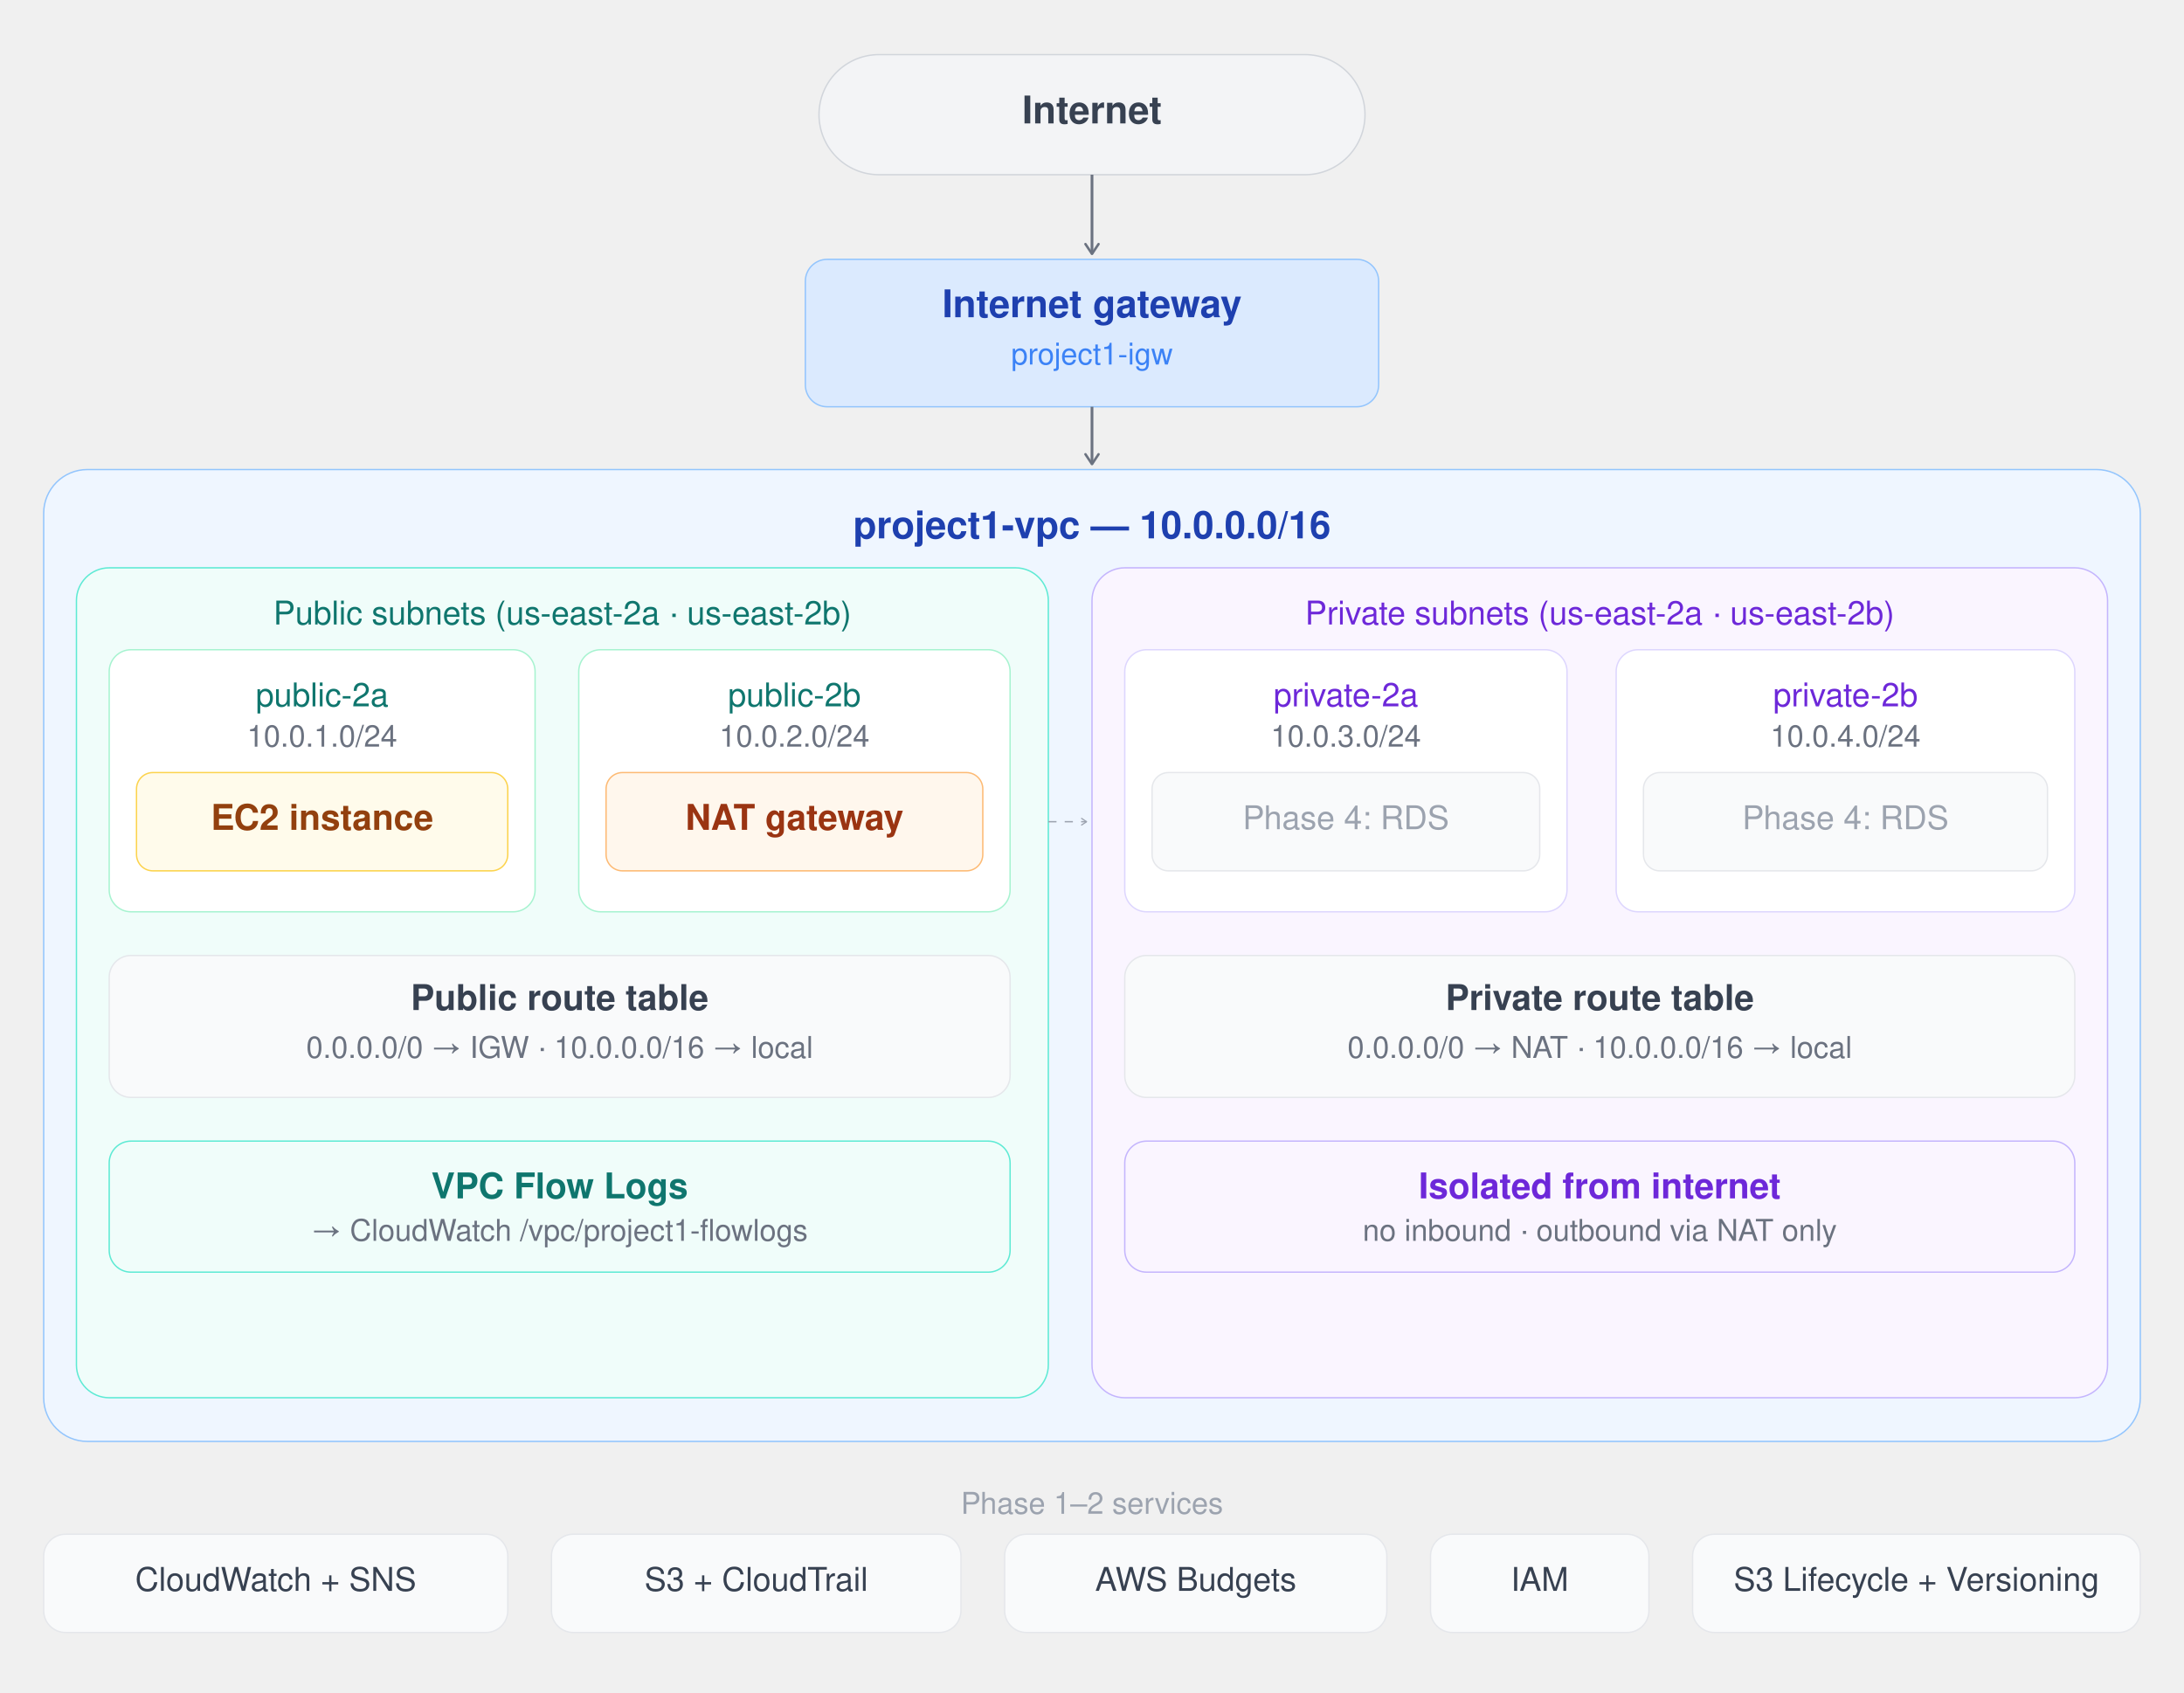
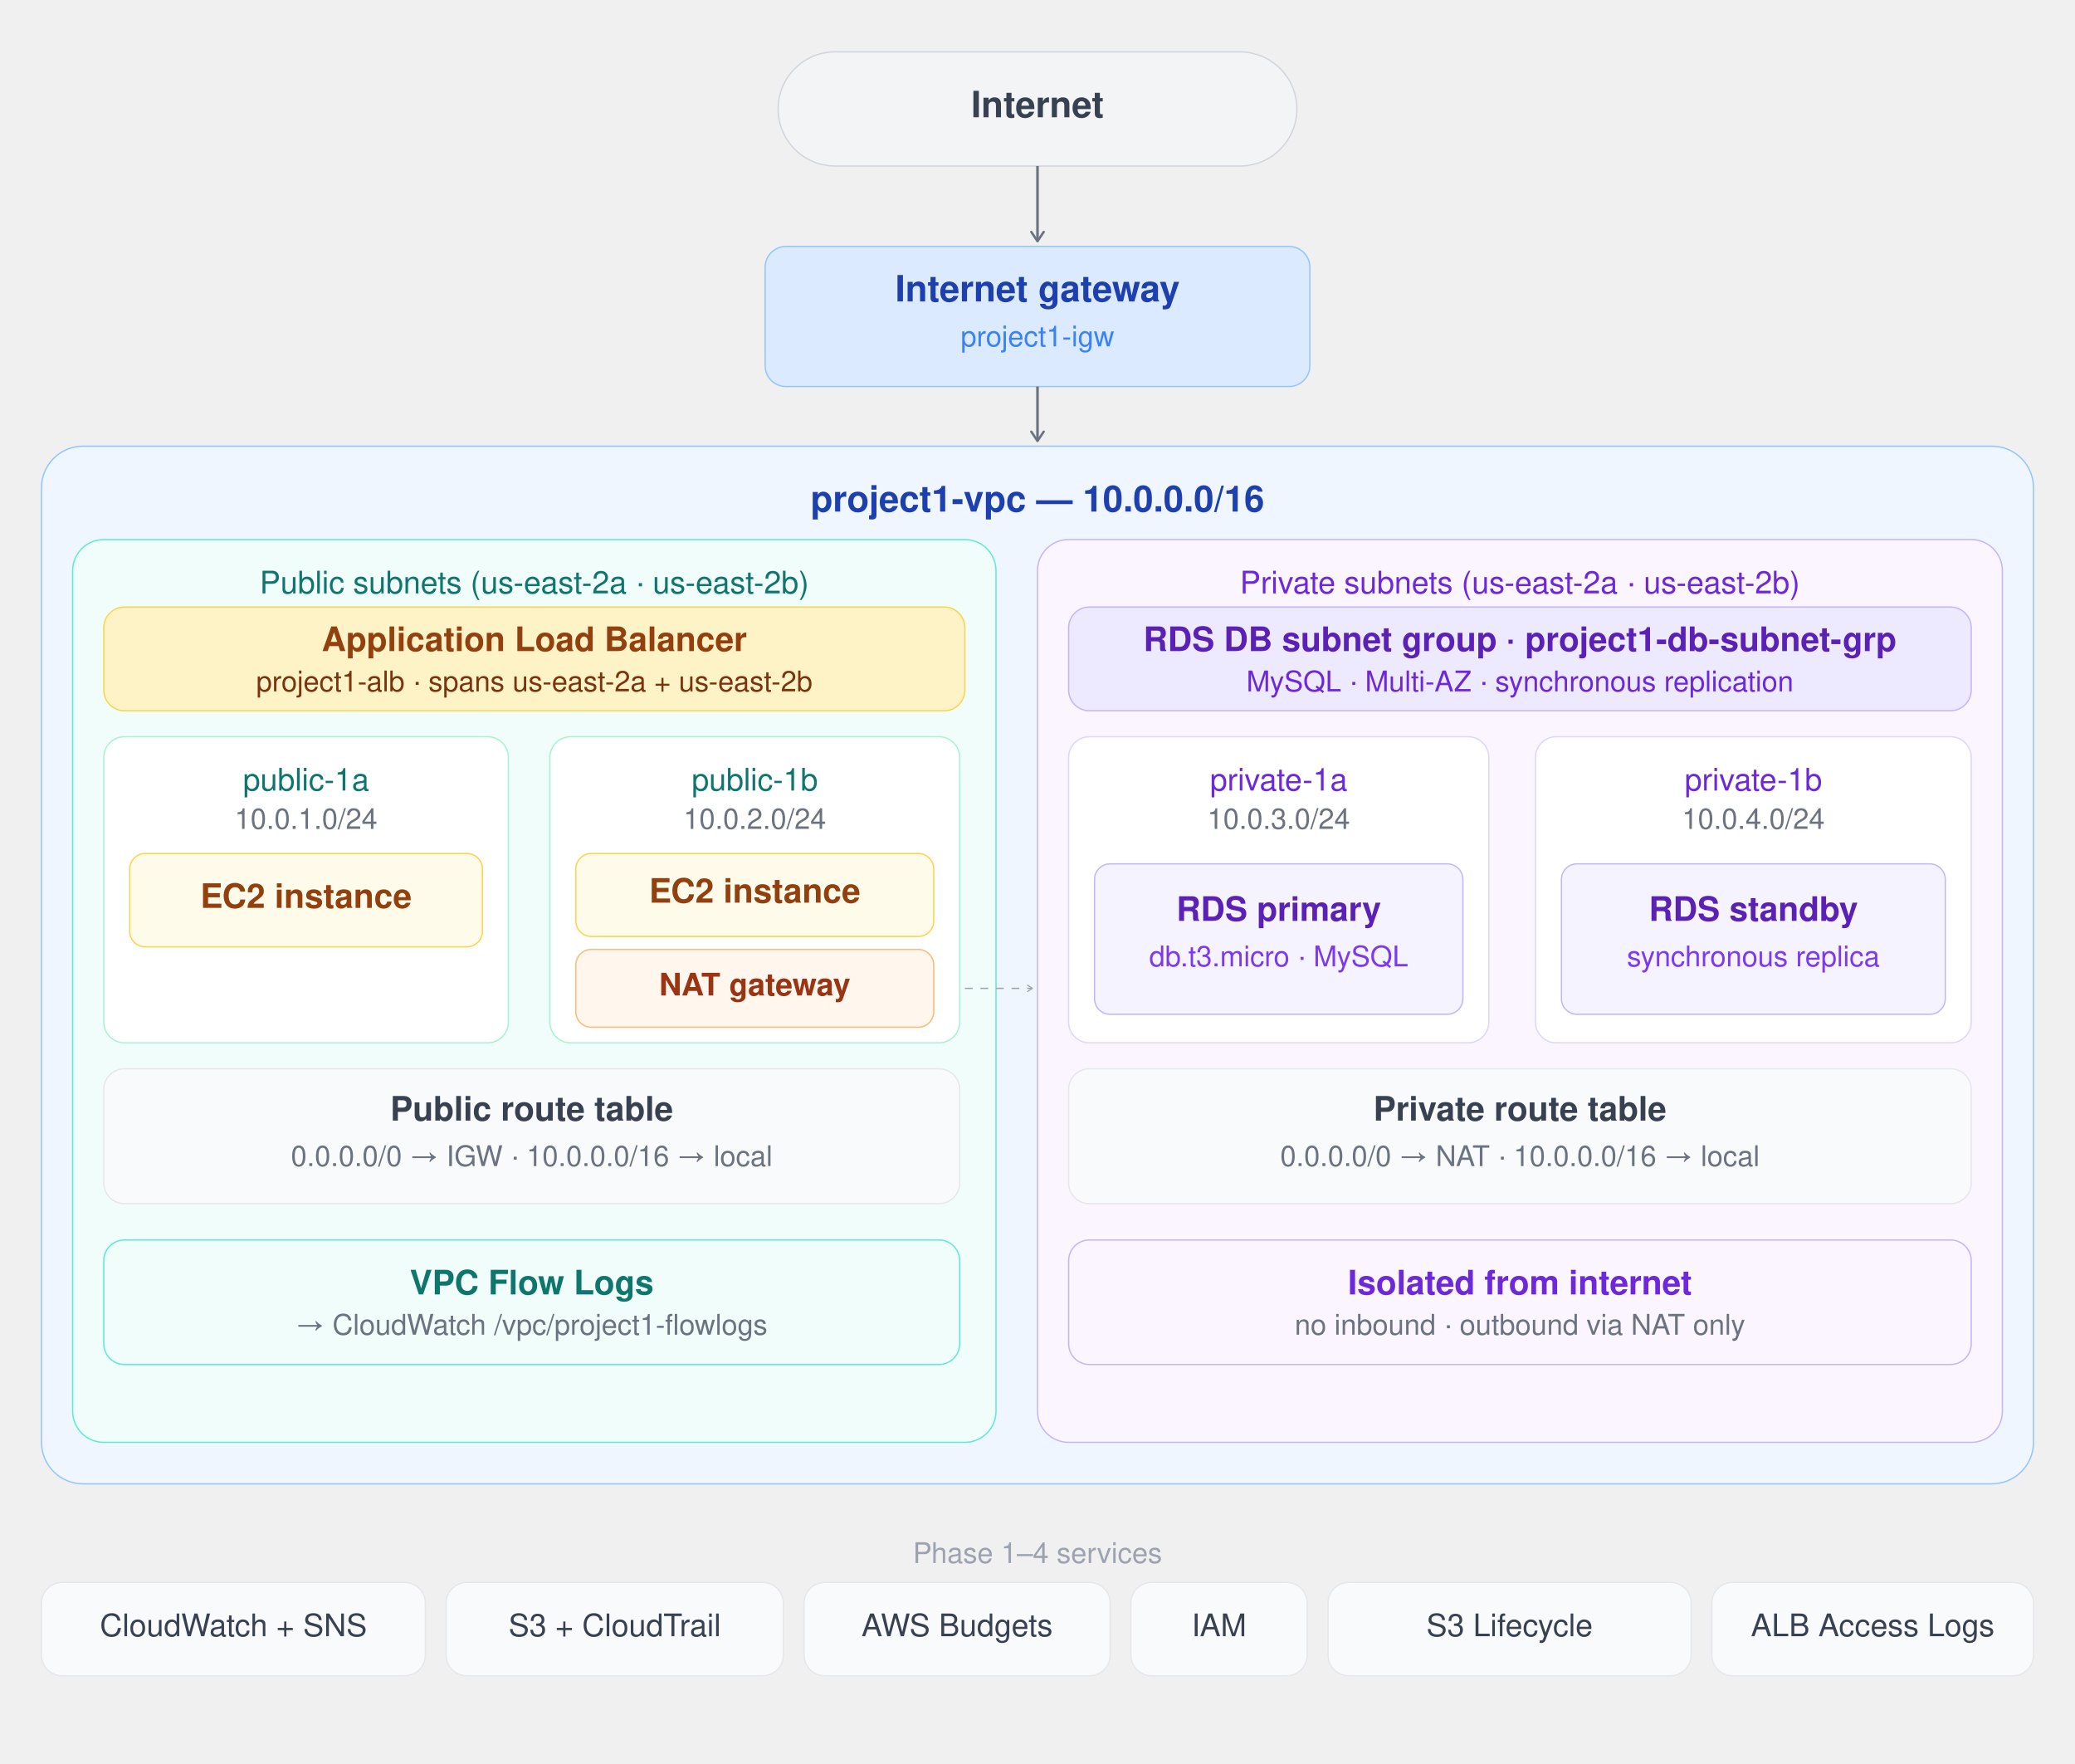
- <svg xmlns="http://www.w3.org/2000/svg" width="800" height="620" viewBox="0 0 800 620" font-family="-apple-system, BlinkMacSystemFont, 'Segoe UI', Helvetica, sans-serif">
+ <svg xmlns="http://www.w3.org/2000/svg" width="800" height="680" viewBox="0 0 800 680" font-family="-apple-system, BlinkMacSystemFont, 'Segoe UI', Helvetica, sans-serif">
  <defs>
    <marker id="arrowhead" viewBox="0 0 10 10" refX="8" refY="5" markerWidth="6" markerHeight="6" orient="auto-start-reverse">
      <path d="M2 1L8 5L2 9" fill="none" stroke="#6B7280" stroke-width="1.5" stroke-linecap="round" stroke-linejoin="round" />
    </marker>
    <marker id="arrowdash" viewBox="0 0 10 10" refX="8" refY="5" markerWidth="6" markerHeight="6" orient="auto-start-reverse">
      <path d="M2 1L8 5L2 9" fill="none" stroke="#9CA3AF" stroke-width="1.5" stroke-linecap="round" stroke-linejoin="round" />
    </marker>
  </defs>
  <rect x="300" y="20" width="200" height="44" rx="22" fill="#F3F4F6" stroke="#D1D5DB" stroke-width="0.5" />
  <text x="400" y="42" text-anchor="middle" font-size="14" font-weight="600" fill="#374151" dominant-baseline="central">Internet</text>
  <line x1="400" y1="64" x2="400" y2="93" stroke="#6B7280" stroke-width="1" marker-end="url(#arrowhead)" />
  <rect x="295" y="95" width="210" height="54" rx="8" fill="#DBEAFE" stroke="#93C5FD" stroke-width="0.5" />
  <text x="400" y="113" text-anchor="middle" font-size="14" font-weight="600" fill="#1E40AF" dominant-baseline="central">Internet gateway</text>
  <text x="400" y="131" text-anchor="middle" font-size="11" fill="#3B82F6" dominant-baseline="central">project1-igw</text>
  <line x1="400" y1="149" x2="400" y2="170" stroke="#6B7280" stroke-width="1" marker-end="url(#arrowhead)" />
-   <rect x="16" y="172" width="768" height="356" rx="16" fill="#EFF6FF" stroke="#93C5FD" stroke-width="0.5" />
+   <rect x="16" y="172" width="768" height="400" rx="16" fill="#EFF6FF" stroke="#93C5FD" stroke-width="0.5" />
  <text x="400" y="194" text-anchor="middle" font-size="14" font-weight="600" fill="#1E40AF" dominant-baseline="central">project1-vpc — 10.0.0.0/16</text>
-   <rect x="28" y="208" width="356" height="304" rx="12" fill="#F0FDFA" stroke="#5EEAD4" stroke-width="0.5" />
+   <rect x="28" y="208" width="356" height="348" rx="12" fill="#F0FDFA" stroke="#5EEAD4" stroke-width="0.5" />
  <text x="206" y="226" text-anchor="middle" font-size="12" fill="#0F766E" dominant-baseline="central">Public subnets (us-east-2a · us-east-2b)</text>
-   <rect x="40" y="238" width="156" height="96" rx="8" fill="white" stroke="#A7F3D0" stroke-width="0.5" />
-   <text x="118" y="256" text-anchor="middle" font-size="12" fill="#0F766E" dominant-baseline="central">public-2a</text>
-   <text x="118" y="271" text-anchor="middle" font-size="11" fill="#6B7280" dominant-baseline="central">10.0.1.0/24</text>
-   <rect x="50" y="283" width="136" height="36" rx="6" fill="#FFFBEB" stroke="#FCD34D" stroke-width="0.5" />
-   <text x="118" y="301" text-anchor="middle" font-size="13" font-weight="600" fill="#92400E" dominant-baseline="central">EC2 instance</text>
-   <rect x="212" y="238" width="158" height="96" rx="8" fill="white" stroke="#A7F3D0" stroke-width="0.5" />
-   <text x="291" y="256" text-anchor="middle" font-size="12" fill="#0F766E" dominant-baseline="central">public-2b</text>
-   <text x="291" y="271" text-anchor="middle" font-size="11" fill="#6B7280" dominant-baseline="central">10.0.2.0/24</text>
-   <rect x="222" y="283" width="138" height="36" rx="6" fill="#FFF7ED" stroke="#FDBA74" stroke-width="0.5" />
-   <text x="291" y="301" text-anchor="middle" font-size="13" font-weight="600" fill="#9A3412" dominant-baseline="central">NAT gateway</text>
-   <rect x="40" y="350" width="330" height="52" rx="8" fill="#F9FAFB" stroke="#E5E7EB" stroke-width="0.5" />
-   <text x="205" y="367" text-anchor="middle" font-size="13" font-weight="600" fill="#374151" dominant-baseline="central">Public route table</text>
-   <text x="205" y="385" text-anchor="middle" font-size="11" fill="#6B7280" dominant-baseline="central">0.0.0.0/0 → IGW · 10.0.0.0/16 → local</text>
-   <rect x="40" y="418" width="330" height="48" rx="8" fill="#F0FDFA" stroke="#5EEAD4" stroke-width="0.5" />
-   <text x="205" y="436" text-anchor="middle" font-size="13" font-weight="600" fill="#0F766E" dominant-baseline="central">VPC Flow Logs</text>
-   <text x="205" y="452" text-anchor="middle" font-size="11" fill="#6B7280" dominant-baseline="central">→ CloudWatch /vpc/project1-flowlogs</text>
-   <line x1="384" y1="301" x2="398" y2="301" stroke="#9CA3AF" stroke-width="0.5" stroke-dasharray="3 3" marker-end="url(#arrowdash)" />
-   <rect x="400" y="208" width="372" height="304" rx="12" fill="#FAF5FF" stroke="#C4B5FD" stroke-width="0.5" />
+   <rect x="40" y="234" width="332" height="40" rx="8" fill="#FEF3C7" stroke="#FCD34D" stroke-width="0.5" />
+   <text x="206" y="248" text-anchor="middle" font-size="13" font-weight="600" fill="#92400E" dominant-baseline="central">Application Load Balancer</text>
+   <text x="206" y="264" text-anchor="middle" font-size="11" fill="#78350F" dominant-baseline="central">project1-alb · spans us-east-2a + us-east-2b</text>
+   <rect x="40" y="284" width="156" height="118" rx="8" fill="white" stroke="#A7F3D0" stroke-width="0.5" />
+   <text x="118" y="302" text-anchor="middle" font-size="12" fill="#0F766E" dominant-baseline="central">public-1a</text>
+   <text x="118" y="317" text-anchor="middle" font-size="11" fill="#6B7280" dominant-baseline="central">10.0.1.0/24</text>
+   <rect x="50" y="329" width="136" height="36" rx="6" fill="#FFFBEB" stroke="#FCD34D" stroke-width="0.5" />
+   <text x="118" y="347" text-anchor="middle" font-size="13" font-weight="600" fill="#92400E" dominant-baseline="central">EC2 instance</text>
+   <rect x="212" y="284" width="158" height="118" rx="8" fill="white" stroke="#A7F3D0" stroke-width="0.5" />
+   <text x="291" y="302" text-anchor="middle" font-size="12" fill="#0F766E" dominant-baseline="central">public-1b</text>
+   <text x="291" y="317" text-anchor="middle" font-size="11" fill="#6B7280" dominant-baseline="central">10.0.2.0/24</text>
+   <rect x="222" y="329" width="138" height="32" rx="6" fill="#FFFBEB" stroke="#FCD34D" stroke-width="0.5" />
+   <text x="291" y="345" text-anchor="middle" font-size="13" font-weight="600" fill="#92400E" dominant-baseline="central">EC2 instance</text>
+   <rect x="222" y="366" width="138" height="30" rx="6" fill="#FFF7ED" stroke="#FDBA74" stroke-width="0.5" />
+   <text x="291" y="381" text-anchor="middle" font-size="12" font-weight="600" fill="#9A3412" dominant-baseline="central">NAT gateway</text>
+   <rect x="40" y="412" width="330" height="52" rx="8" fill="#F9FAFB" stroke="#E5E7EB" stroke-width="0.5" />
+   <text x="205" y="429" text-anchor="middle" font-size="13" font-weight="600" fill="#374151" dominant-baseline="central">Public route table</text>
+   <text x="205" y="447" text-anchor="middle" font-size="11" fill="#6B7280" dominant-baseline="central">0.0.0.0/0 → IGW · 10.0.0.0/16 → local</text>
+   <rect x="40" y="478" width="330" height="48" rx="8" fill="#F0FDFA" stroke="#5EEAD4" stroke-width="0.5" />
+   <text x="205" y="496" text-anchor="middle" font-size="13" font-weight="600" fill="#0F766E" dominant-baseline="central">VPC Flow Logs</text>
+   <text x="205" y="512" text-anchor="middle" font-size="11" fill="#6B7280" dominant-baseline="central">→ CloudWatch /vpc/project1-flowlogs</text>
+   <line x1="372" y1="381" x2="398" y2="381" stroke="#9CA3AF" stroke-width="0.5" stroke-dasharray="3 3" marker-end="url(#arrowdash)" />
+   <rect x="400" y="208" width="372" height="348" rx="12" fill="#FAF5FF" stroke="#C4B5FD" stroke-width="0.5" />
  <text x="586" y="226" text-anchor="middle" font-size="12" fill="#6D28D9" dominant-baseline="central">Private subnets (us-east-2a · us-east-2b)</text>
-   <rect x="412" y="238" width="162" height="96" rx="8" fill="white" stroke="#DDD6FE" stroke-width="0.5" />
-   <text x="493" y="256" text-anchor="middle" font-size="12" fill="#6D28D9" dominant-baseline="central">private-2a</text>
-   <text x="493" y="271" text-anchor="middle" font-size="11" fill="#6B7280" dominant-baseline="central">10.0.3.0/24</text>
-   <rect x="422" y="283" width="142" height="36" rx="6" fill="#F9FAFB" stroke="#E5E7EB" stroke-width="0.5" />
-   <text x="493" y="301" text-anchor="middle" font-size="12" fill="#9CA3AF" dominant-baseline="central">Phase 4: RDS</text>
-   <rect x="592" y="238" width="168" height="96" rx="8" fill="white" stroke="#DDD6FE" stroke-width="0.5" />
-   <text x="676" y="256" text-anchor="middle" font-size="12" fill="#6D28D9" dominant-baseline="central">private-2b</text>
-   <text x="676" y="271" text-anchor="middle" font-size="11" fill="#6B7280" dominant-baseline="central">10.0.4.0/24</text>
-   <rect x="602" y="283" width="148" height="36" rx="6" fill="#F9FAFB" stroke="#E5E7EB" stroke-width="0.5" />
-   <text x="676" y="301" text-anchor="middle" font-size="12" fill="#9CA3AF" dominant-baseline="central">Phase 4: RDS</text>
-   <rect x="412" y="350" width="348" height="52" rx="8" fill="#F9FAFB" stroke="#E5E7EB" stroke-width="0.5" />
-   <text x="586" y="367" text-anchor="middle" font-size="13" font-weight="600" fill="#374151" dominant-baseline="central">Private route table</text>
-   <text x="586" y="385" text-anchor="middle" font-size="11" fill="#6B7280" dominant-baseline="central">0.0.0.0/0 → NAT · 10.0.0.0/16 → local</text>
-   <rect x="412" y="418" width="348" height="48" rx="8" fill="#FAF5FF" stroke="#C4B5FD" stroke-width="0.5" />
-   <text x="586" y="436" text-anchor="middle" font-size="13" font-weight="600" fill="#6D28D9" dominant-baseline="central">Isolated from internet</text>
-   <text x="586" y="452" text-anchor="middle" font-size="11" fill="#6B7280" dominant-baseline="central">no inbound · outbound via NAT only</text>
-   <text x="400" y="552" text-anchor="middle" font-size="11" fill="#9CA3AF" dominant-baseline="central">Phase 1–2 services</text>
-   <rect x="16" y="562" width="170" height="36" rx="8" fill="#F9FAFB" stroke="#E5E7EB" stroke-width="0.5" />
-   <text x="101" y="580" text-anchor="middle" font-size="12" fill="#374151" dominant-baseline="central">CloudWatch + SNS</text>
-   <rect x="202" y="562" width="150" height="36" rx="8" fill="#F9FAFB" stroke="#E5E7EB" stroke-width="0.5" />
-   <text x="277" y="580" text-anchor="middle" font-size="12" fill="#374151" dominant-baseline="central">S3 + CloudTrail</text>
-   <rect x="368" y="562" width="140" height="36" rx="8" fill="#F9FAFB" stroke="#E5E7EB" stroke-width="0.5" />
-   <text x="438" y="580" text-anchor="middle" font-size="12" fill="#374151" dominant-baseline="central">AWS Budgets</text>
-   <rect x="524" y="562" width="80" height="36" rx="8" fill="#F9FAFB" stroke="#E5E7EB" stroke-width="0.5" />
-   <text x="564" y="580" text-anchor="middle" font-size="12" fill="#374151" dominant-baseline="central">IAM</text>
-   <rect x="620" y="562" width="164" height="36" rx="8" fill="#F9FAFB" stroke="#E5E7EB" stroke-width="0.5" />
-   <text x="702" y="580" text-anchor="middle" font-size="12" fill="#374151" dominant-baseline="central">S3 Lifecycle + Versioning</text>
+   <rect x="412" y="234" width="348" height="40" rx="8" fill="#EDE9FE" stroke="#C4B5FD" stroke-width="0.5" />
+   <text x="586" y="248" text-anchor="middle" font-size="13" font-weight="600" fill="#5B21B6" dominant-baseline="central">RDS DB subnet group · project1-db-subnet-grp</text>
+   <text x="586" y="264" text-anchor="middle" font-size="11" fill="#6D28D9" dominant-baseline="central">MySQL · Multi-AZ · synchronous replication</text>
+   <rect x="412" y="284" width="162" height="118" rx="8" fill="white" stroke="#DDD6FE" stroke-width="0.5" />
+   <text x="493" y="302" text-anchor="middle" font-size="12" fill="#6D28D9" dominant-baseline="central">private-1a</text>
+   <text x="493" y="317" text-anchor="middle" font-size="11" fill="#6B7280" dominant-baseline="central">10.0.3.0/24</text>
+   <rect x="422" y="333" width="142" height="58" rx="6" fill="#F5F3FF" stroke="#C4B5FD" stroke-width="0.5" />
+   <text x="493" y="352" text-anchor="middle" font-size="13" font-weight="600" fill="#5B21B6" dominant-baseline="central">RDS primary</text>
+   <text x="493" y="370" text-anchor="middle" font-size="11" fill="#7C3AED" dominant-baseline="central">db.t3.micro · MySQL</text>
+   <rect x="592" y="284" width="168" height="118" rx="8" fill="white" stroke="#DDD6FE" stroke-width="0.5" />
+   <text x="676" y="302" text-anchor="middle" font-size="12" fill="#6D28D9" dominant-baseline="central">private-1b</text>
+   <text x="676" y="317" text-anchor="middle" font-size="11" fill="#6B7280" dominant-baseline="central">10.0.4.0/24</text>
+   <rect x="602" y="333" width="148" height="58" rx="6" fill="#F5F3FF" stroke="#C4B5FD" stroke-width="0.5" />
+   <text x="676" y="352" text-anchor="middle" font-size="13" font-weight="600" fill="#5B21B6" dominant-baseline="central">RDS standby</text>
+   <text x="676" y="370" text-anchor="middle" font-size="11" fill="#7C3AED" dominant-baseline="central">synchronous replica</text>
+   <rect x="412" y="412" width="348" height="52" rx="8" fill="#F9FAFB" stroke="#E5E7EB" stroke-width="0.5" />
+   <text x="586" y="429" text-anchor="middle" font-size="13" font-weight="600" fill="#374151" dominant-baseline="central">Private route table</text>
+   <text x="586" y="447" text-anchor="middle" font-size="11" fill="#6B7280" dominant-baseline="central">0.0.0.0/0 → NAT · 10.0.0.0/16 → local</text>
+   <rect x="412" y="478" width="348" height="48" rx="8" fill="#FAF5FF" stroke="#C4B5FD" stroke-width="0.5" />
+   <text x="586" y="496" text-anchor="middle" font-size="13" font-weight="600" fill="#6D28D9" dominant-baseline="central">Isolated from internet</text>
+   <text x="586" y="512" text-anchor="middle" font-size="11" fill="#6B7280" dominant-baseline="central">no inbound · outbound via NAT only</text>
+   <text x="400" y="600" text-anchor="middle" font-size="11" fill="#9CA3AF" dominant-baseline="central">Phase 1–4 services</text>
+   <rect x="16" y="610" width="148" height="36" rx="8" fill="#F9FAFB" stroke="#E5E7EB" stroke-width="0.5" />
+   <text x="90" y="628" text-anchor="middle" font-size="12" fill="#374151" dominant-baseline="central">CloudWatch + SNS</text>
+   <rect x="172" y="610" width="130" height="36" rx="8" fill="#F9FAFB" stroke="#E5E7EB" stroke-width="0.5" />
+   <text x="237" y="628" text-anchor="middle" font-size="12" fill="#374151" dominant-baseline="central">S3 + CloudTrail</text>
+   <rect x="310" y="610" width="118" height="36" rx="8" fill="#F9FAFB" stroke="#E5E7EB" stroke-width="0.5" />
+   <text x="369" y="628" text-anchor="middle" font-size="12" fill="#374151" dominant-baseline="central">AWS Budgets</text>
+   <rect x="436" y="610" width="68" height="36" rx="8" fill="#F9FAFB" stroke="#E5E7EB" stroke-width="0.5" />
+   <text x="470" y="628" text-anchor="middle" font-size="12" fill="#374151" dominant-baseline="central">IAM</text>
+   <rect x="512" y="610" width="140" height="36" rx="8" fill="#F9FAFB" stroke="#E5E7EB" stroke-width="0.5" />
+   <text x="582" y="628" text-anchor="middle" font-size="12" fill="#374151" dominant-baseline="central">S3 Lifecycle</text>
+   <rect x="660" y="610" width="124" height="36" rx="8" fill="#F9FAFB" stroke="#E5E7EB" stroke-width="0.5" />
+   <text x="722" y="628" text-anchor="middle" font-size="12" fill="#374151" dominant-baseline="central">ALB Access Logs</text>
</svg>
